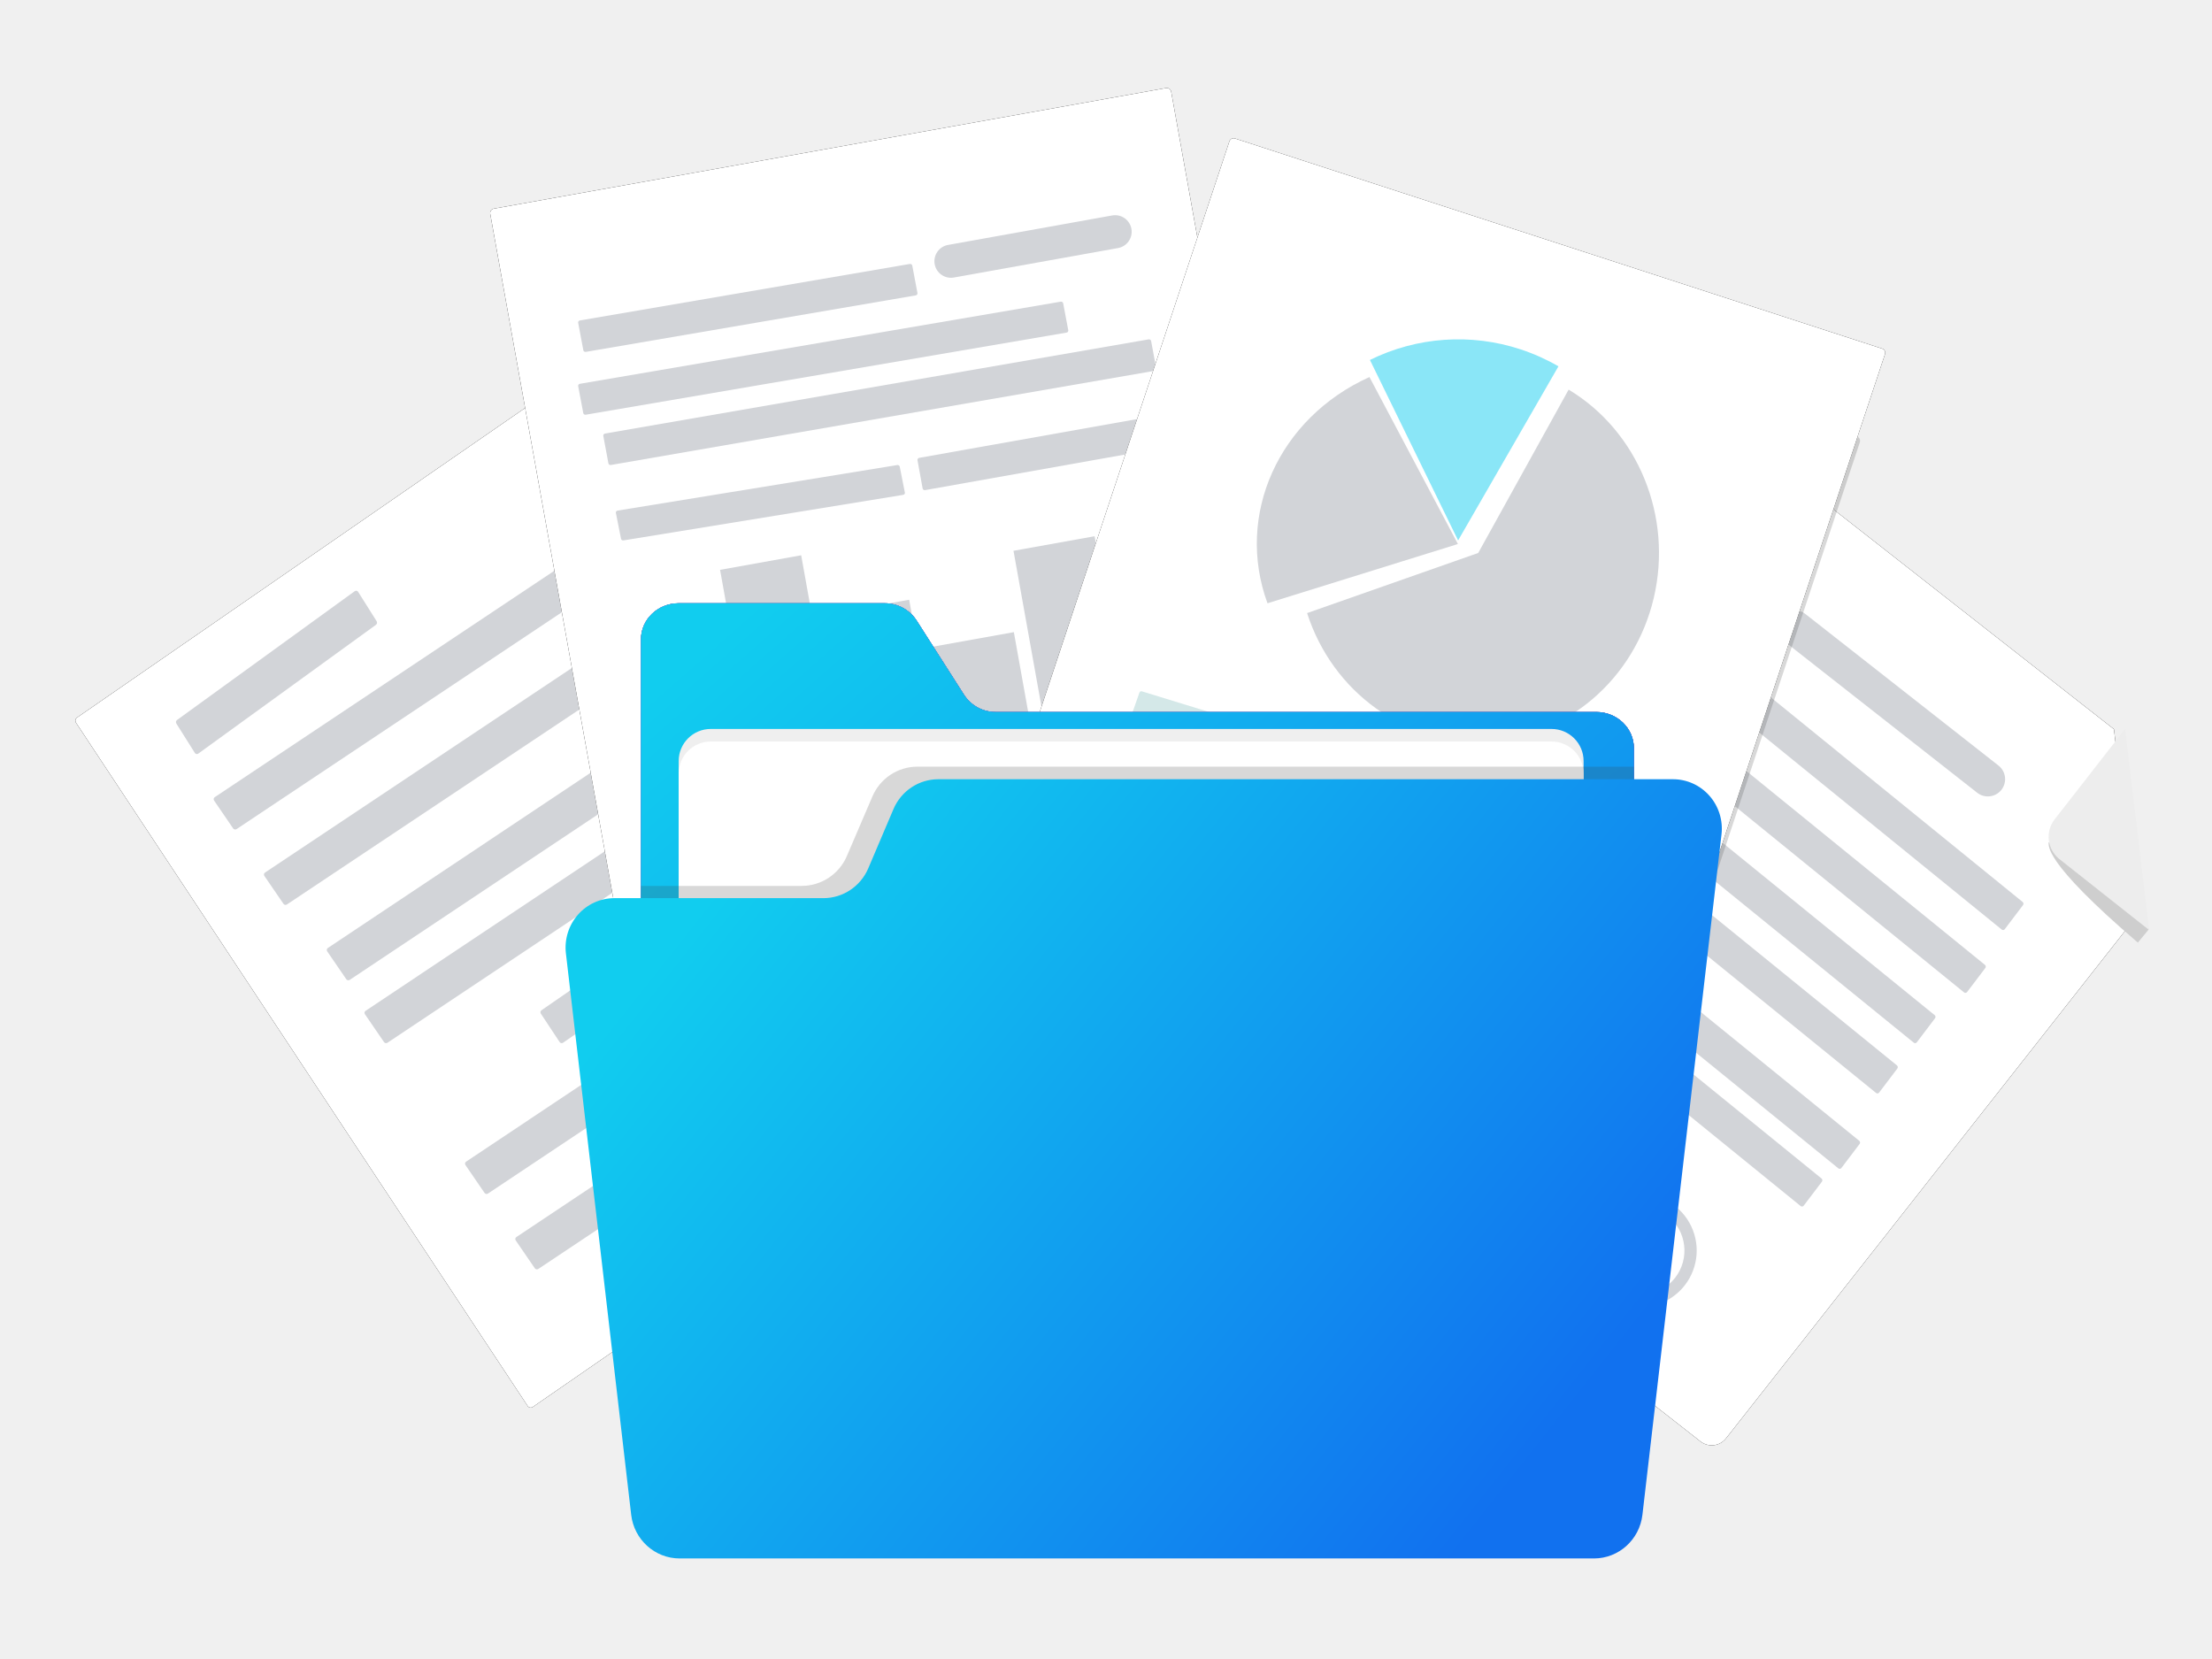
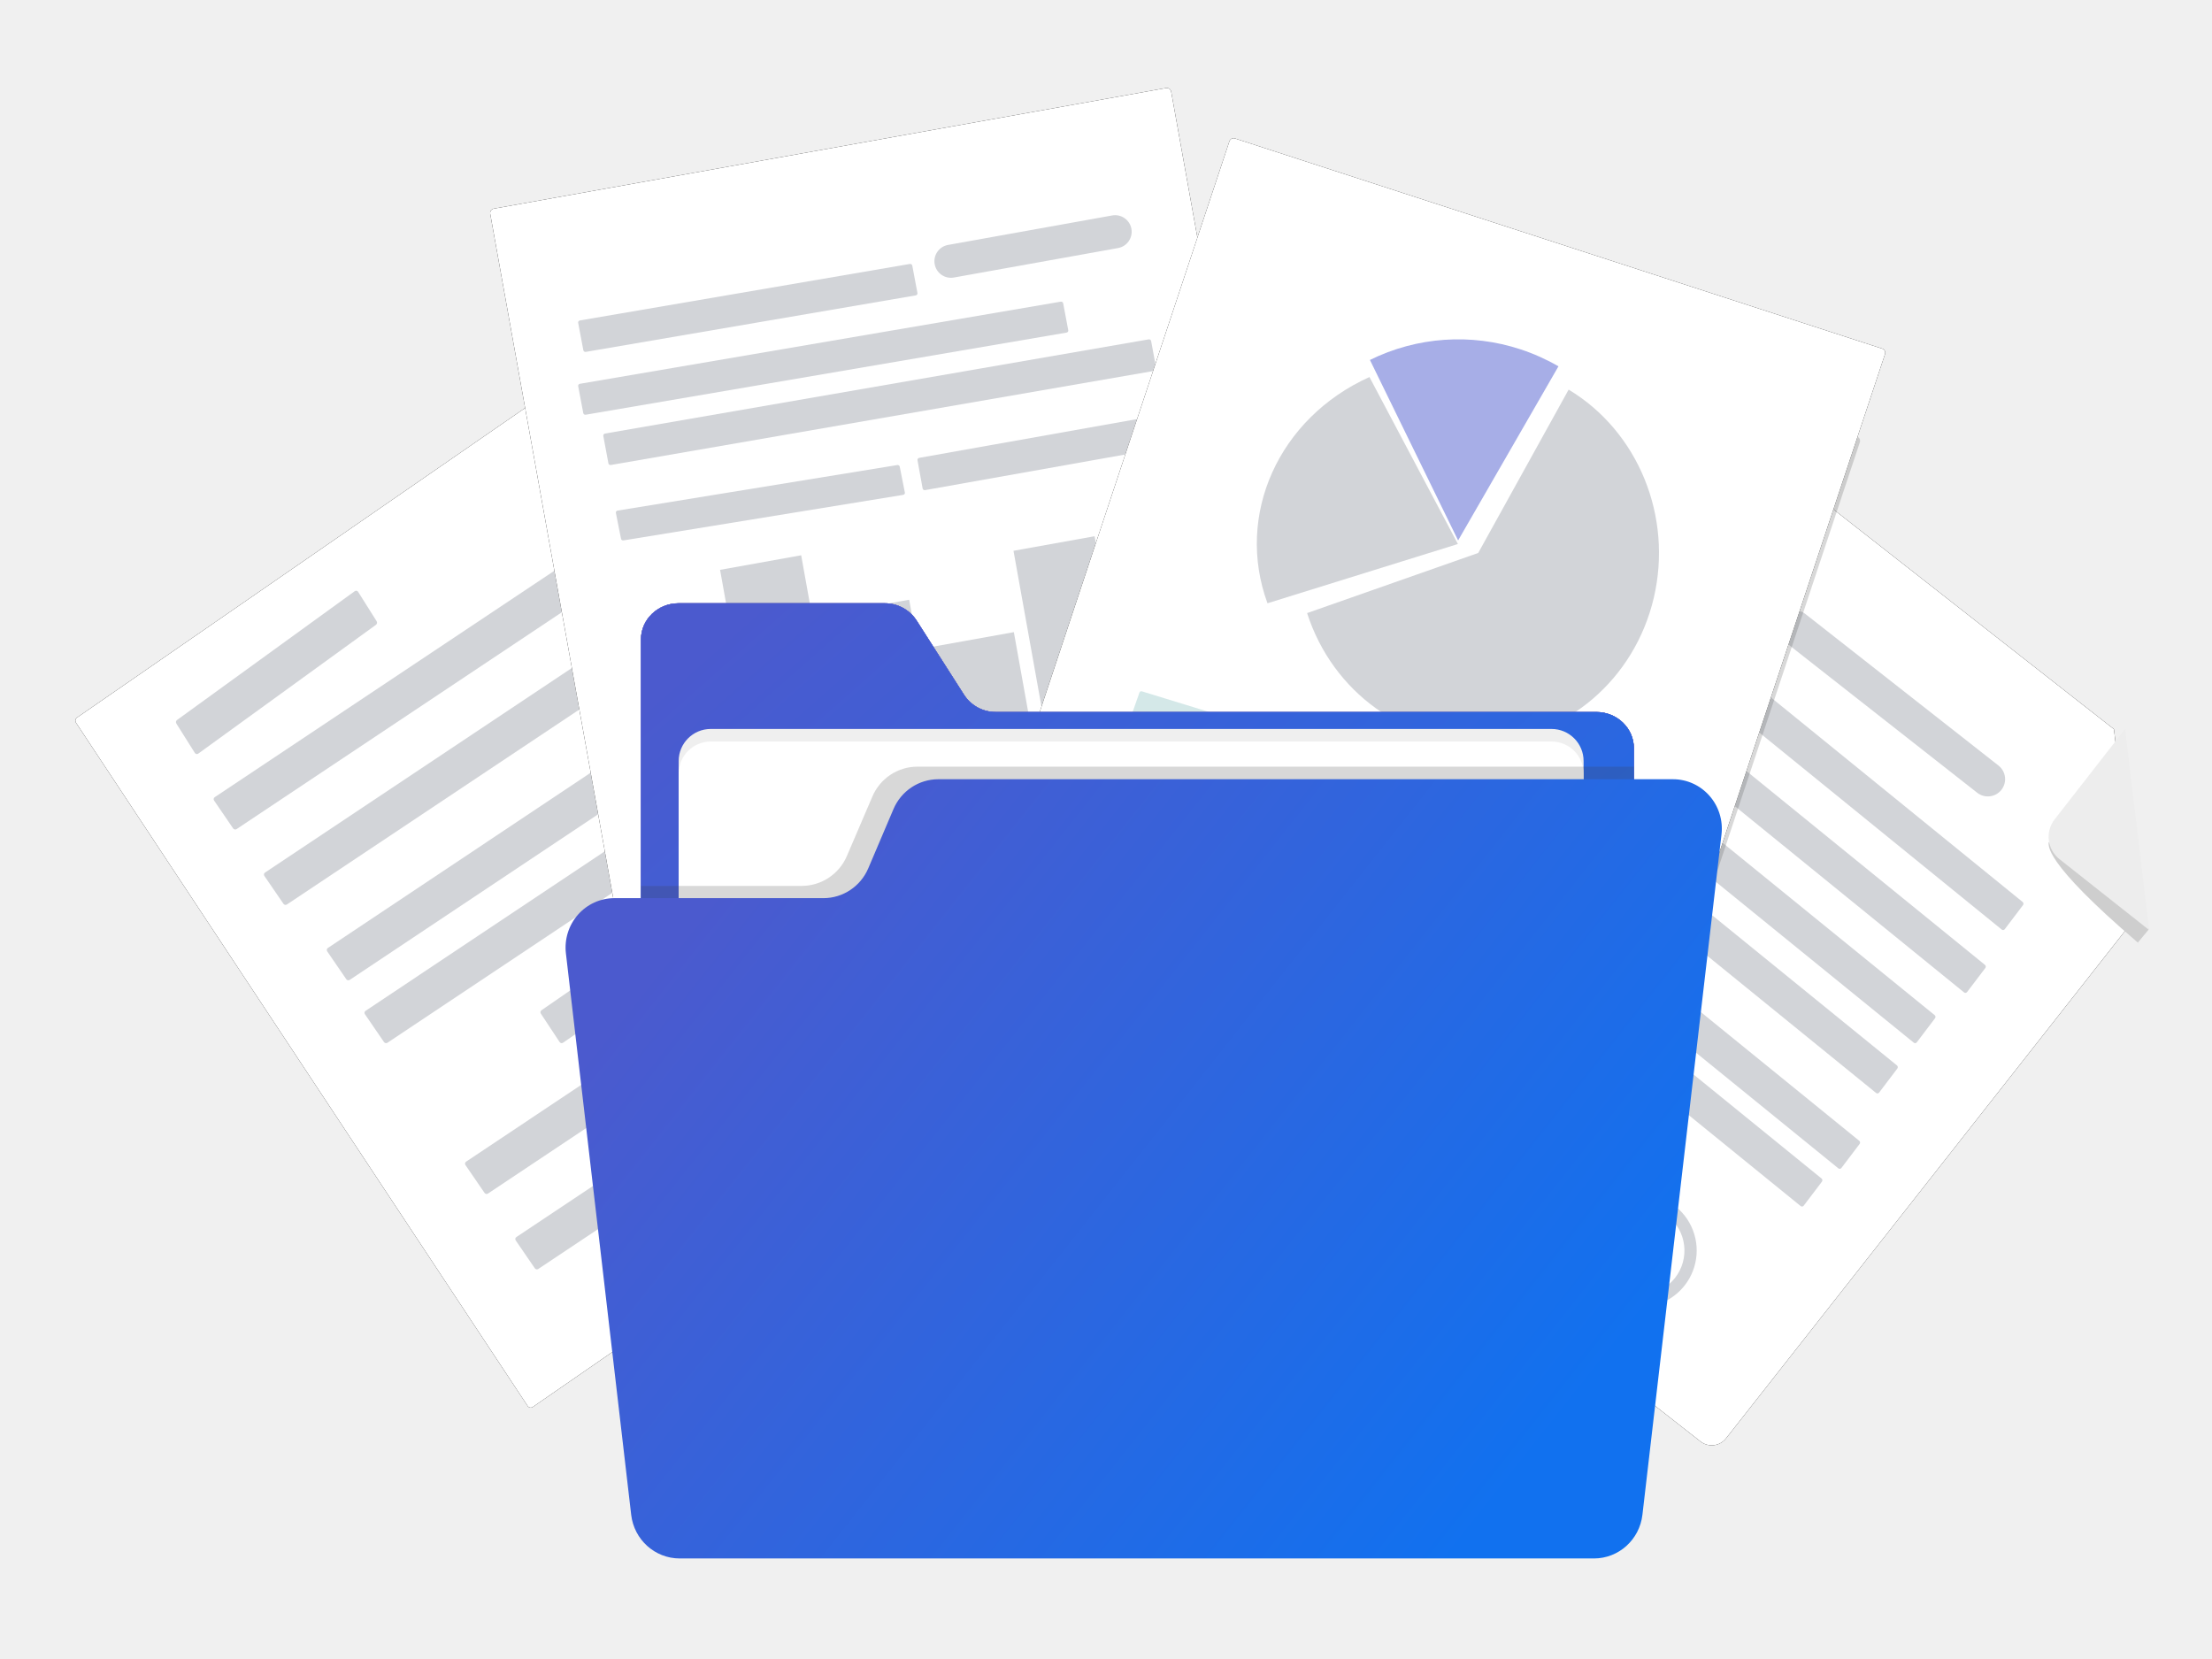
<svg xmlns="http://www.w3.org/2000/svg" xmlns:xlink="http://www.w3.org/1999/xlink" width="176px" height="132px" viewBox="0 0 176 132" version="1.1">
  <defs>
    <linearGradient x1="50%" y1="0%" x2="50%" y2="100%" id="linearGradient-1">
      <stop stop-color="#7A62E4" offset="0%" />
      <stop stop-color="#656EE4" offset="100%" />
    </linearGradient>
    <linearGradient x1="6.16%" y1="4.935%" x2="91.179%" y2="95.065%" id="linearGradient-2">
      <stop stop-color="#798CFB" offset="0%" />
      <stop stop-color="#5760D5" offset="100%" />
    </linearGradient>
    <linearGradient x1="6.16%" y1="4.935%" x2="91.179%" y2="95.065%" id="linearGradient-3">
-       <stop stop-color="#11cdef" offset="0%" />
+       <stop stop-color="#4B5ACE" offset="0%" />
      <stop stop-color="#1171ef" offset="100%" />
    </linearGradient>
    <path d="M79,11.524 L79,72.139 C79,73.722 77.669,75 76.025,75 L2.982,75 C1.339,75 0,73.722 0,72.139 L0,2.87 C0,1.287 1.341,-7.10542736e-15 2.982,-7.10542736e-15 L19.391,-7.10542736e-15 C20.411,-0.006 21.365,0.507 21.924,1.362 L25.708,7.286 C26.263,8.145 27.219,8.661 28.241,8.652 L76.028,8.652 C77.669,8.659 79,9.941 79,11.524 Z" id="path-4" />
    <linearGradient x1="6.16%" y1="27.292%" x2="91.179%" y2="72.708%" id="linearGradient-5">
-       <stop stop-color="#11cdef" offset="0%" />
+       <stop stop-color="#4B5ACE" offset="0%" />
      <stop stop-color="#1171ef" offset="100%" />
    </linearGradient>
  </defs>
  <g id="icon-documentation" stroke="none" stroke-width="1" fill="none" fill-rule="evenodd">
    <g transform="translate(6, 7)" fill-rule="nonzero">
      <g id="Path" transform="translate(90, 26)">
        <g id="path-1-link" fill="#000000">
          <path d="M74,39.903 L41.328,81.451 C40.836,82.074 39.932,82.183 39.305,81.694 L0.549,51.323 C-0.074,50.831 -0.183,49.929 0.306,49.303 L38.641,0.549 C39.134,-0.074 40.038,-0.183 40.664,0.306 L72.198,25.018 L72.776,29.807 L73.394,34.925 L74,39.903 Z" id="path-1" />
        </g>
        <g id="path-1-link" fill="#FFFFFF">
          <path d="M74,39.903 L41.328,81.451 C40.836,82.074 39.932,82.183 39.305,81.694 L0.549,51.323 C-0.074,50.831 -0.183,49.929 0.306,49.303 L38.641,0.549 C39.134,-0.074 40.038,-0.183 40.664,0.306 L72.198,25.018 L72.776,29.807 L73.394,34.925 L74,39.903 Z" id="path-1" />
        </g>
      </g>
      <path d="M157,60 C157.031,60.26 156.46,61.458 164.101,68 L165,66.909 L157,60 Z" id="Path" fill="#CECECE" />
      <path d="M157.474,58.2 C156.717,59.174 156.885,60.582 157.85,61.348 L165,67 L163.086,51 L157.474,58.2 Z" id="Path" fill="#EDEDED" />
      <path d="M113.094,81.919 C113.25,81.686 113.094,81.382 112.781,81.406 C112.359,81.447 111.934,81.444 111.512,81.399 L110.938,81.274 C110.531,81.227 110.451,81.006 110.7,80.609 C111.142,80.556 111.059,79.947 110.617,79.977 C110.072,80.015 109.344,80.072 108.896,79.701 C108.757,79.573 108.641,79.427 108.551,79.266 C108.708,79.261 108.863,79.24 109.016,79.205 C109.142,79.174 109.201,79.054 109.23,78.952 C109.315,78.664 109.306,78.432 109.327,78.21 C111.309,77.888 113.366,77.144 114.86,76.086 C115.151,75.881 114.948,75.506 114.614,75.514 C113.054,75.554 111.448,75.838 110.046,76.499 C109.55,76.731 109.064,77.017 108.815,77.495 C108.792,77.545 108.772,77.596 108.755,77.648 C108.297,77.71 107.836,77.746 107.374,77.755 C106.758,77.772 106.143,77.697 105.552,77.534 C105.128,77.409 104.484,77.229 104.484,76.761 C105.584,76.862 106.66,76.695 106.866,75.755 C107.176,74.34 104.715,75.19 103.96,76.062 C103.452,75.975 102.953,75.842 102.473,75.665 C102.06,75.517 101.794,76.103 102.207,76.252 C102.696,76.422 103.198,76.556 103.71,76.652 C103.554,78.174 106.517,78.424 107.607,78.389 C107.931,78.378 108.265,78.352 108.602,78.315 C108.562,78.687 108.602,78.649 108.011,78.641 C107.711,78.641 107.517,78.9 107.686,79.145 C107.998,79.598 108.256,80.149 108.785,80.413 C108.951,80.492 109.13,80.548 109.314,80.579 C109.269,80.656 109.262,80.747 109.293,80.83 C109.715,81.798 110.993,82.044 112.092,82.061 C111.325,82.801 110.295,83.259 109.19,83.353 C107.509,83.475 106.287,82.395 105.206,81.36 C104.902,81.069 104.344,81.445 104.65,81.738 C105.83,82.866 107.132,84.018 108.944,84 C110.527,83.98 112.253,83.165 113.094,81.919 Z M105.619,75.69 C106.299,75.659 105.545,76.06 105.283,76.106 C105.115,76.133 104.943,76.142 104.773,76.135 C104.913,75.971 105.428,75.699 105.618,75.687 L105.619,75.69 Z M109.858,77.33 C110.271,76.993 110.994,76.793 111.516,76.632 C112.098,76.457 112.696,76.331 113.302,76.256 C112.168,76.83 110.948,77.247 109.683,77.494 C109.738,77.436 109.796,77.381 109.857,77.33 L109.858,77.33 Z" id="Shape" fill="#4684AF" />
      <path d="M134.708,47.587 L154.25,47.587 C155.009,47.587 155.624,48.203 155.624,48.961 C155.624,49.72 155.009,50.335 154.25,50.335 L134.708,50.335 C133.95,50.335 133.334,49.72 133.334,48.961 C133.334,48.203 133.95,47.587 134.708,47.587 Z" id="Rectangle" fill="#D2D4D8" transform="translate(144.4791, 48.96131) rotate(38.13) translate(-144.4791, -48.96131) " />
      <path d="M153.27,66.962 L124.065,43.23 C123.991,43.169 123.978,43.058 124.036,42.981 L125.488,41.068 C125.546,40.991 125.653,40.977 125.728,41.037 L154.935,64.767 C155.009,64.828 155.022,64.939 154.963,65.016 L153.512,66.93 C153.484,66.968 153.443,66.993 153.397,66.999 C153.352,67.005 153.306,66.992 153.27,66.962 Z" id="Path" fill="#D2D4D8" />
      <path d="M150.271,71.961 L121.065,48.23 C120.991,48.169 120.978,48.058 121.036,47.981 L122.488,46.068 C122.546,45.991 122.654,45.977 122.728,46.037 L151.935,69.771 C152.009,69.832 152.022,69.943 151.964,70.02 L150.512,71.934 C150.453,72.01 150.345,72.022 150.271,71.961 Z" id="Path" fill="#D2D4D8" />
      <path d="M146.273,75.963 L117.065,52.23 C116.991,52.17 116.978,52.059 117.036,51.982 L118.489,50.068 C118.547,49.991 118.654,49.977 118.729,50.037 L147.934,73.771 C147.97,73.799 147.993,73.842 147.999,73.888 C148.004,73.935 147.992,73.982 147.963,74.018 L146.512,75.933 C146.454,76.009 146.347,76.022 146.273,75.963 L146.273,75.963 Z" id="Path" fill="#D2D4D8" />
      <path d="M143.275,79.964 L114.065,56.231 C113.991,56.17 113.978,56.059 114.036,55.982 L115.488,54.068 C115.546,53.991 115.654,53.977 115.728,54.037 L144.935,77.772 C145.009,77.832 145.022,77.942 144.964,78.019 L143.512,79.934 C143.454,80.009 143.349,80.022 143.275,79.964 L143.275,79.964 Z" id="Path" fill="#D2D4D8" />
      <path d="M140.272,85.963 L111.065,62.23 C110.991,62.17 110.978,62.059 111.036,61.981 L112.488,60.067 C112.547,59.991 112.654,59.978 112.728,60.038 L141.935,83.77 C142.009,83.83 142.022,83.941 141.963,84.018 L140.512,85.932 C140.454,86.009 140.346,86.023 140.272,85.963 L140.272,85.963 Z" id="Path" fill="#D2D4D8" />
      <path d="M137.272,88.962 L108.065,65.23 C107.991,65.169 107.978,65.058 108.037,64.981 L109.488,63.068 C109.547,62.991 109.654,62.977 109.728,63.037 L138.935,86.77 C139.009,86.83 139.022,86.941 138.964,87.019 L137.512,88.933 C137.453,89.009 137.346,89.022 137.272,88.962 Z" id="Path" fill="#D2D4D8" />
      <path d="M121.723,96.042 C120.291,94.918 119.676,93.043 120.166,91.29 C120.656,89.536 122.154,88.251 123.96,88.033 C125.767,87.814 127.528,88.706 128.421,90.292 C129.314,91.878 129.164,93.846 128.041,95.279 C126.505,97.232 123.679,97.574 121.723,96.042 Z M126.679,89.728 C125.148,88.524 122.931,88.79 121.727,90.322 C120.524,91.853 120.789,94.071 122.321,95.274 C123.852,96.478 126.069,96.212 127.272,94.681 C128.474,93.149 128.208,90.933 126.679,89.728 L126.679,89.728 Z" id="Shape" fill="#D2D4D8" />
      <g id="Path" transform="translate(0, 20)">
        <g id="path-3-link" fill="#000000">
          <path d="M79.868,54.91 L36.39,84.949 C36.255,85.041 36.074,85.005 35.983,84.868 L0.05,30.509 C-0.04,30.372 -0.005,30.186 0.129,30.094 L43.611,0.051 C43.745,-0.041 43.926,-0.005 44.017,0.132 L79.949,54.492 C79.993,54.558 80.01,54.639 79.994,54.718 C79.979,54.797 79.934,54.866 79.868,54.91 Z" id="path-3" />
        </g>
        <g id="path-3-link" fill="#FFFFFF">
          <path d="M79.868,54.91 L36.39,84.949 C36.255,85.041 36.074,85.005 35.983,84.868 L0.05,30.509 C-0.04,30.372 -0.005,30.186 0.129,30.094 L43.611,0.051 C43.745,-0.041 43.926,-0.005 44.017,0.132 L79.949,54.492 C79.993,54.558 80.01,54.639 79.994,54.718 C79.979,54.797 79.934,54.866 79.868,54.91 Z" id="path-3" />
        </g>
      </g>
      <path d="M23.916,42.712 L9.771,52.965 C9.684,53.028 9.565,53.004 9.505,52.91 L8.033,50.573 C7.974,50.479 7.997,50.351 8.084,50.288 L22.229,40.035 C22.317,39.972 22.436,39.996 22.495,40.09 L23.967,42.427 C24.026,42.521 24.004,42.648 23.916,42.712 Z" id="Path" fill="#D2D4D8" />
      <path d="M47.912,35.575 L12.825,58.967 C12.734,59.027 12.612,59.003 12.55,58.915 L11.034,56.696 C10.973,56.607 10.996,56.487 11.086,56.426 L46.174,33.035 C46.217,33.005 46.27,32.994 46.322,33.003 C46.374,33.013 46.419,33.043 46.448,33.086 L47.967,35.305 C48.027,35.394 48.003,35.516 47.912,35.575 Z" id="Path" fill="#D2D4D8" />
      <path d="M51.913,41.575 L16.828,64.965 C16.785,64.995 16.732,65.006 16.68,64.996 C16.629,64.987 16.583,64.956 16.555,64.913 L15.036,62.696 C15.005,62.653 14.993,62.6 15.004,62.549 C15.014,62.498 15.044,62.453 15.089,62.425 L50.174,39.035 C50.217,39.005 50.27,38.994 50.322,39.004 C50.373,39.013 50.419,39.044 50.447,39.087 L51.966,41.304 C52.027,41.394 52.003,41.514 51.913,41.575 Z" id="Path" fill="#D2D4D8" />
      <path d="M56.914,47.574 L21.826,70.965 C21.783,70.995 21.73,71.006 21.678,70.996 C21.627,70.987 21.581,70.956 21.553,70.913 L20.034,68.696 C19.973,68.606 19.997,68.485 20.087,68.425 L55.171,45.033 C55.262,44.973 55.384,44.997 55.445,45.086 L56.964,47.304 C56.994,47.346 57.006,47.398 56.997,47.449 C56.988,47.5 56.958,47.545 56.914,47.574 Z" id="Path" fill="#D2D4D8" />
      <path d="M59.914,52.575 L24.829,75.967 C24.738,76.027 24.616,76.003 24.554,75.914 L23.035,73.696 C23.005,73.654 22.994,73.601 23.004,73.55 C23.014,73.499 23.044,73.455 23.088,73.426 L58.173,50.035 C58.216,50.005 58.27,49.994 58.322,50.003 C58.373,50.013 58.419,50.044 58.447,50.088 L59.967,52.305 C60.027,52.394 60.003,52.515 59.914,52.575 Z" id="Path" fill="#D2D4D8" />
      <path d="M63.915,58.621 L38.798,75.966 C38.709,76.027 38.589,76.003 38.528,75.913 L37.035,73.654 C37.005,73.61 36.994,73.557 37.003,73.505 C37.013,73.453 37.043,73.408 37.087,73.379 L62.203,56.034 C62.292,55.973 62.413,55.997 62.473,56.087 L63.967,58.345 C64.027,58.436 64.003,58.559 63.915,58.621 L63.915,58.621 Z" id="Path" fill="#D2D4D8" />
      <path d="M67.913,64.571 L32.827,87.966 C32.737,88.027 32.614,88.004 32.553,87.915 L31.034,85.697 C30.973,85.607 30.997,85.486 31.087,85.426 L66.172,62.033 C66.263,61.973 66.385,61.997 66.447,62.085 L67.966,64.304 C67.995,64.346 68.006,64.398 67.996,64.449 C67.986,64.499 67.956,64.543 67.913,64.571 L67.913,64.571 Z" id="Path" fill="#D2D4D8" />
      <path d="M71.914,70.573 L36.828,93.967 C36.738,94.027 36.615,94.003 36.554,93.914 L35.035,91.697 C35.005,91.655 34.994,91.602 35.003,91.551 C35.013,91.5 35.044,91.455 35.088,91.427 L70.173,68.033 C70.264,67.973 70.386,67.997 70.447,68.086 L71.967,70.303 C72.027,70.392 72.003,70.513 71.914,70.573 Z" id="Path" fill="#D2D4D8" />
      <g id="Path" transform="translate(33, 0)">
        <g id="path-5-link" fill="#000000">
          <path d="M12.223,75.995 C12.033,76.028 11.851,75.902 11.816,75.712 L0.005,10.01 C-0.028,9.82 0.099,9.638 0.289,9.604 L53.778,0.005 C53.968,-0.028 54.149,0.098 54.184,0.287 L65.994,65.99 C66.028,66.18 65.902,66.361 65.712,66.396 L12.223,75.995 Z" id="path-5" />
        </g>
        <g id="path-5-link" fill="#FFFFFF">
          <path d="M12.223,75.995 C12.033,76.028 11.851,75.902 11.816,75.712 L0.005,10.01 C-0.028,9.82 0.099,9.638 0.289,9.604 L53.778,0.005 C53.968,-0.028 54.149,0.098 54.184,0.287 L65.994,65.99 C66.028,66.18 65.902,66.361 65.712,66.396 L12.223,75.995 Z" id="path-5" />
        </g>
      </g>
      <polygon id="Rectangle" fill="#D2D4D8" transform="translate(56.15944, 46.89217) rotate(-10.18) translate(-56.15944, -46.89217) " points="52.881 37.615 59.438 37.615 59.438 56.169 52.881 56.169" />
      <polygon id="Rectangle" fill="#D2D4D8" transform="translate(64.31044, 47.96794) rotate(-10.18) translate(-64.31044, -47.96794) " points="61.032 41.191 67.589 41.191 67.589 54.744 61.032 54.744" />
      <polygon id="Rectangle" fill="#D2D4D8" transform="translate(72.28411, 48.5742) rotate(-10.18) translate(-72.28411, -48.5742) " points="69.005 43.802 75.563 43.802 75.563 53.347 69.005 53.347" />
      <polygon id="Rectangle" fill="#D2D4D8" transform="translate(79.27345, 44.0802) rotate(-10.18) translate(-79.27345, -44.0802) " points="75.995 36.12 82.552 36.12 82.552 52.04 75.995 52.04" />
      <path d="M66.862,16.503 L40.608,20.998 C40.517,21.012 40.431,20.954 40.414,20.868 L40.002,18.682 C39.987,18.595 40.048,18.513 40.139,18.497 L66.392,14.002 C66.483,13.988 66.57,14.046 66.586,14.132 L66.998,16.317 C67.013,16.404 66.953,16.487 66.862,16.503 L66.862,16.503 Z" id="Path" fill="#D2D4D8" />
      <path d="M78.864,19.463 L40.6,25.998 C40.51,26.012 40.425,25.955 40.409,25.87 L40.002,23.72 C39.988,23.635 40.048,23.554 40.137,23.538 L78.401,17.002 C78.491,16.989 78.575,17.045 78.592,17.13 L78.998,19.281 C79.012,19.366 78.953,19.447 78.864,19.463 L78.864,19.463 Z" id="Path" fill="#D2D4D8" />
      <path d="M85.866,22.504 L42.601,29.998 C42.511,30.012 42.426,29.954 42.409,29.868 L42.002,27.681 C41.988,27.594 42.048,27.512 42.137,27.496 L85.398,20.002 C85.488,19.988 85.573,20.046 85.59,20.132 L85.998,22.318 C86.012,22.404 85.955,22.486 85.866,22.504 Z" id="Path" fill="#D2D4D8" />
      <path d="M49.466,58.892 L78.119,58.892 C78.846,58.892 79.436,59.482 79.436,60.209 C79.436,60.937 78.846,61.526 78.119,61.526 L49.466,61.526 C48.738,61.526 48.149,60.937 48.149,60.209 C48.149,59.482 48.738,58.892 49.466,58.892 Z" id="Rectangle" fill="#D2D4D8" transform="translate(63.79224, 60.20907) rotate(-10.18) translate(-63.79224, -60.20907) " />
      <path d="M92.866,62.504 L49.601,69.998 C49.511,70.012 49.426,69.954 49.409,69.868 L49.002,67.681 C48.988,67.594 49.048,67.512 49.137,67.496 L92.398,60.002 C92.488,59.988 92.573,60.046 92.59,60.132 L92.998,62.318 C93.012,62.404 92.955,62.486 92.866,62.504 Z" id="Path" fill="#D2D4D8" />
      <path d="M65.858,32.375 L43.607,35.998 C43.516,36.011 43.43,35.956 43.413,35.874 L43.002,33.802 C42.988,33.719 43.048,33.642 43.138,33.626 L65.394,30.002 C65.485,29.989 65.571,30.044 65.588,30.126 L65.998,32.199 C66.012,32.283 65.95,32.361 65.858,32.375 Z" id="Path" fill="#D2D4D8" />
      <path d="M86.863,28.57 L67.6,31.998 C67.51,32.012 67.426,31.953 67.409,31.864 L67.002,29.62 C66.987,29.53 67.047,29.446 67.137,29.43 L86.4,26.002 C86.49,25.988 86.575,26.047 86.591,26.136 L86.998,28.38 C87.013,28.469 86.953,28.554 86.863,28.57 L86.863,28.57 Z" id="Path" fill="#D2D4D8" />
      <path d="M69.561,11.295 L82.829,11.295 C83.557,11.295 84.147,11.885 84.147,12.612 C84.147,13.34 83.557,13.93 82.829,13.93 L69.561,13.93 C68.833,13.93 68.243,13.34 68.243,12.612 C68.243,11.885 68.833,11.295 69.561,11.295 Z" id="Rectangle" fill="#D2D4D8" transform="translate(76.1949, 12.6123) rotate(-10.18) translate(-76.1949, -12.6123) " />
      <g id="Group" opacity="0.2" transform="translate(69, 11)" fill="#3D3D3D">
        <path d="M51.74,79.984 L0.24,63.259 C0.152,63.231 0.079,63.169 0.038,63.087 C-0.004,63.005 -0.011,62.911 0.017,62.824 L20.819,0.237 C20.879,0.057 21.076,-0.042 21.26,0.017 L72.76,16.742 C72.943,16.802 73.042,16.997 72.983,17.178 L52.179,79.762 C52.119,79.942 51.923,80.041 51.74,79.984 L51.74,79.984 Z" id="Path" />
        <path d="M47.849,19.807 L40.385,32.573 L26.264,37.27 C28.379,43.483 34.392,47.568 41.018,47.293 C47.645,47.018 53.291,42.451 54.873,36.084 C56.455,29.718 53.592,23.084 47.849,19.807 Z" id="Path" />
        <path d="M47.064,17.338 C42.764,14.882 37.507,14.707 33.049,16.871 L39.606,30.096 L47.064,17.338 Z" id="Path" />
        <path d="M31.394,18.128 C24.666,21.372 21.427,29.053 23.833,36.059 L37.954,31.362 L31.394,18.128 Z" id="Path" />
        <path d="M30.85,52.126 L12.308,46.103 C12.27,46.091 12.238,46.065 12.22,46.03 C12.202,45.996 12.199,45.955 12.211,45.918 L12.847,44.005 C12.859,43.966 12.886,43.934 12.923,43.916 C12.959,43.899 13.001,43.896 13.039,43.909 L31.581,49.931 C31.62,49.943 31.652,49.97 31.671,50.006 C31.689,50.042 31.691,50.084 31.677,50.121 L31.042,52.035 C31.029,52.073 31.001,52.103 30.965,52.12 C30.929,52.137 30.887,52.139 30.85,52.126 L30.85,52.126 Z" id="Path" />
        <path d="M39.181,59.478 L10.916,50.298 C10.879,50.286 10.847,50.26 10.829,50.225 C10.811,50.191 10.808,50.15 10.82,50.113 L11.456,48.199 C11.468,48.161 11.495,48.129 11.531,48.111 C11.568,48.093 11.61,48.09 11.648,48.104 L39.912,57.284 C39.99,57.309 40.033,57.392 40.009,57.469 L39.372,59.383 C39.36,59.421 39.333,59.453 39.297,59.471 C39.261,59.489 39.219,59.491 39.181,59.478 L39.181,59.478 Z" id="Path" />
        <path d="M28.255,61.269 L9.316,55.116 C9.238,55.091 9.195,55.009 9.22,54.932 L9.856,53.018 C9.868,52.981 9.894,52.95 9.929,52.932 C9.964,52.914 10.005,52.911 10.043,52.923 L28.982,59.076 C29.06,59.101 29.103,59.184 29.078,59.261 L28.441,61.175 C28.416,61.252 28.333,61.294 28.255,61.269 Z" id="Path" />
        <path d="M42.044,59.495 L50.935,59.465 C51.569,59.463 52.084,59.974 52.086,60.608 C52.086,60.611 52.086,60.613 52.086,60.616 C52.084,61.255 51.566,61.773 50.927,61.775 L42.036,61.805 C41.403,61.807 40.887,61.296 40.885,60.662 C40.885,60.659 40.885,60.657 40.885,60.654 C40.887,60.015 41.405,59.497 42.044,59.495 Z" id="Rectangle" transform="translate(46.48567, 60.63499) rotate(18.19) translate(-46.48567, -60.63499) " />
        <path d="M33.679,53.773 L52.573,53.708 C53.206,53.706 53.721,54.218 53.724,54.852 C53.724,54.854 53.724,54.857 53.724,54.859 C53.721,55.499 53.204,56.016 52.565,56.018 L33.671,56.083 C33.038,56.085 32.522,55.574 32.52,54.94 C32.52,54.937 32.52,54.935 32.52,54.932 C32.522,54.293 33.04,53.775 33.679,53.773 Z" id="Rectangle" transform="translate(43.12187, 54.89579) rotate(18.19) translate(-43.12187, -54.89579) " />
      </g>
      <g id="Path" transform="translate(71, 4)">
        <g id="path-7-link" fill="#000000">
          <path d="M51.738,79.983 L0.24,63.258 C0.057,63.198 -0.043,63.003 0.018,62.822 L20.821,0.237 C20.882,0.057 21.079,-0.042 21.262,0.017 L72.76,16.742 C72.943,16.802 73.043,16.997 72.982,17.178 L52.179,79.763 C52.118,79.943 51.921,80.042 51.738,79.983 L51.738,79.983 Z" id="path-7" />
        </g>
        <g id="path-7-link" fill="#FFFFFF">
          <path d="M51.738,79.983 L0.24,63.258 C0.057,63.198 -0.043,63.003 0.018,62.822 L20.821,0.237 C20.882,0.057 21.079,-0.042 21.262,0.017 L72.76,16.742 C72.943,16.802 73.043,16.997 72.982,17.178 L52.179,79.763 C52.118,79.943 51.921,80.042 51.738,79.983 L51.738,79.983 Z" id="path-7" />
        </g>
      </g>
      <path d="M118.811,24 L111.616,36.997 L98,41.781 C100.039,48.107 105.837,52.266 112.226,51.987 C118.615,51.707 124.059,47.056 125.584,40.574 C127.109,34.092 124.349,27.337 118.811,24 Z" id="Path" fill="#D2D4D8" />
-       <path d="M118,22.147 C117.048,21.596 116.042,21.145 114.998,20.8 C111.043,19.494 106.735,19.796 103,21.64 L110.017,36 L118,22.147 Z" id="Path" fill="#11cdef" opacity="0.491" />
+       <path d="M118,22.147 C117.048,21.596 116.042,21.145 114.998,20.8 C111.043,19.494 106.735,19.796 103,21.64 L110.017,36 L118,22.147 Z" id="Path" fill="#4B5ACE" opacity="0.491" />
      <path d="M102.962,23 C95.743,26.255 92.268,33.967 94.849,41 L110,36.285 L102.962,23 Z" id="Path" fill="#D2D4D8" />
      <path d="M103.141,55.991 L84.108,50.144 C84.068,50.132 84.035,50.106 84.016,50.071 C83.998,50.036 83.995,49.996 84.009,49.959 L84.662,48.101 C84.675,48.063 84.703,48.033 84.74,48.015 C84.777,47.998 84.82,47.995 84.86,48.008 L103.893,53.856 C103.932,53.868 103.965,53.894 103.984,53.929 C104.002,53.964 104.005,54.004 103.991,54.041 L103.338,55.899 C103.326,55.937 103.298,55.968 103.261,55.985 C103.223,56.002 103.18,56.005 103.141,55.991 Z" id="Path" fill="#D4E8E8" />
      <path d="M111.17,63.992 L83.104,55.131 C83.066,55.119 83.034,55.093 83.016,55.059 C82.998,55.024 82.995,54.984 83.009,54.947 L83.641,53.1 C83.652,53.063 83.68,53.032 83.716,53.015 C83.752,52.998 83.794,52.995 83.831,53.008 L111.897,61.87 C111.935,61.881 111.966,61.906 111.984,61.939 C112.002,61.973 112.005,62.012 111.993,62.047 L111.362,63.895 C111.351,63.933 111.324,63.965 111.288,63.984 C111.251,64.002 111.209,64.005 111.17,63.992 Z" id="Path" fill="#D4E8E8" />
      <path d="M99.16,65.992 L80.104,60.106 C80.066,60.095 80.035,60.07 80.016,60.037 C79.998,60.004 79.995,59.965 80.007,59.93 L80.647,58.099 C80.659,58.063 80.686,58.032 80.723,58.015 C80.759,57.998 80.802,57.995 80.84,58.008 L99.896,63.893 C99.975,63.917 100.018,63.996 99.993,64.07 L99.353,65.901 C99.341,65.937 99.314,65.968 99.277,65.985 C99.241,66.002 99.198,66.005 99.16,65.992 Z" id="Path" fill="#D4E8E8" />
      <path d="M113.508,63.978 L122.354,63.978 C122.996,63.978 123.517,64.499 123.517,65.141 C123.517,65.783 122.996,66.303 122.354,66.303 L113.508,66.303 C112.866,66.303 112.346,65.783 112.346,65.141 C112.346,64.499 112.866,63.978 113.508,63.978 Z" id="Rectangle" fill="#D4E8E8" transform="translate(117.9312, 65.14074) rotate(18.19) translate(-117.9312, -65.14074) " />
      <path d="M124.162,62.993 L104.104,56.285 C104.066,56.273 104.035,56.246 104.016,56.209 C103.998,56.173 103.995,56.131 104.007,56.093 L104.648,54.106 C104.674,54.026 104.759,53.982 104.838,54.007 L124.896,60.715 C124.934,60.727 124.965,60.754 124.984,60.791 C125.002,60.827 125.005,60.869 124.993,60.907 L124.352,62.894 C124.326,62.974 124.241,63.018 124.162,62.993 Z" id="Path" fill="#D4E8E8" />
      <g id="Path" transform="translate(45, 40.99995)">
        <g id="path-11-link" fill="#000000">
          <path d="M79,11.524 L79,72.139 C79,73.722 77.669,75 76.025,75 L2.982,75 C1.339,75 0,73.722 0,72.139 L0,2.87 C0,1.287 1.341,-7.10542736e-15 2.982,-7.10542736e-15 L19.391,-7.10542736e-15 C20.411,-0.006 21.365,0.507 21.924,1.362 L25.708,7.286 C26.263,8.145 27.219,8.661 28.241,8.652 L76.028,8.652 C77.669,8.659 79,9.941 79,11.524 Z" id="path-11" />
        </g>
        <g id="path-11-link" fill="url(#linearGradient-1)">
          <path d="M79,11.524 L79,72.139 C79,73.722 77.669,75 76.025,75 L2.982,75 C1.339,75 0,73.722 0,72.139 L0,2.87 C0,1.287 1.341,-7.10542736e-15 2.982,-7.10542736e-15 L19.391,-7.10542736e-15 C20.411,-0.006 21.365,0.507 21.924,1.362 L25.708,7.286 C26.263,8.145 27.219,8.661 28.241,8.652 L76.028,8.652 C77.669,8.659 79,9.941 79,11.524 Z" id="path-11" />
        </g>
        <g id="path-11">
          <use fill="url(#linearGradient-2)" xlink:href="#path-4" />
          <use fill="url(#linearGradient-3)" xlink:href="#path-4" />
        </g>
      </g>
      <rect id="Rectangle" fill="#EFEFEF" x="48" y="51" width="72" height="64" rx="2.55" />
      <rect id="Rectangle" fill="#FFFFFF" x="48" y="52" width="72" height="64" rx="2.55" />
      <path d="M124,54 L124,108.023 L123.454,112.69 C123.272,114.255 122.178,115.558 120.677,116 L47.982,116 C46.339,116 45,114.716 45,113.126 L45,63.487 L57.786,63.487 C59.35,63.488 60.765,62.552 61.385,61.105 L63.405,56.39 C64.018,54.94 65.432,53.999 66.997,54 L124,54 Z" id="Path" fill="#3D3D3D" opacity="0.2" />
      <path d="M124.681,113.526 C124.451,115.507 122.792,117 120.822,117 L48.081,117 C46.11,117 44.451,115.507 44.221,113.526 L39.027,68.855 C38.897,67.739 39.245,66.621 39.982,65.781 C40.719,64.942 41.776,64.462 42.886,64.462 L59.517,64.462 C61.069,64.462 62.473,63.527 63.087,62.084 L65.089,57.378 C65.703,55.935 67.106,55 68.658,55 L127.111,55 C128.221,54.999 129.279,55.479 130.017,56.319 C130.755,57.158 131.103,58.277 130.973,59.393 L124.681,113.526 Z" id="Path" fill="url(#linearGradient-5)" />
    </g>
  </g>
</svg>
